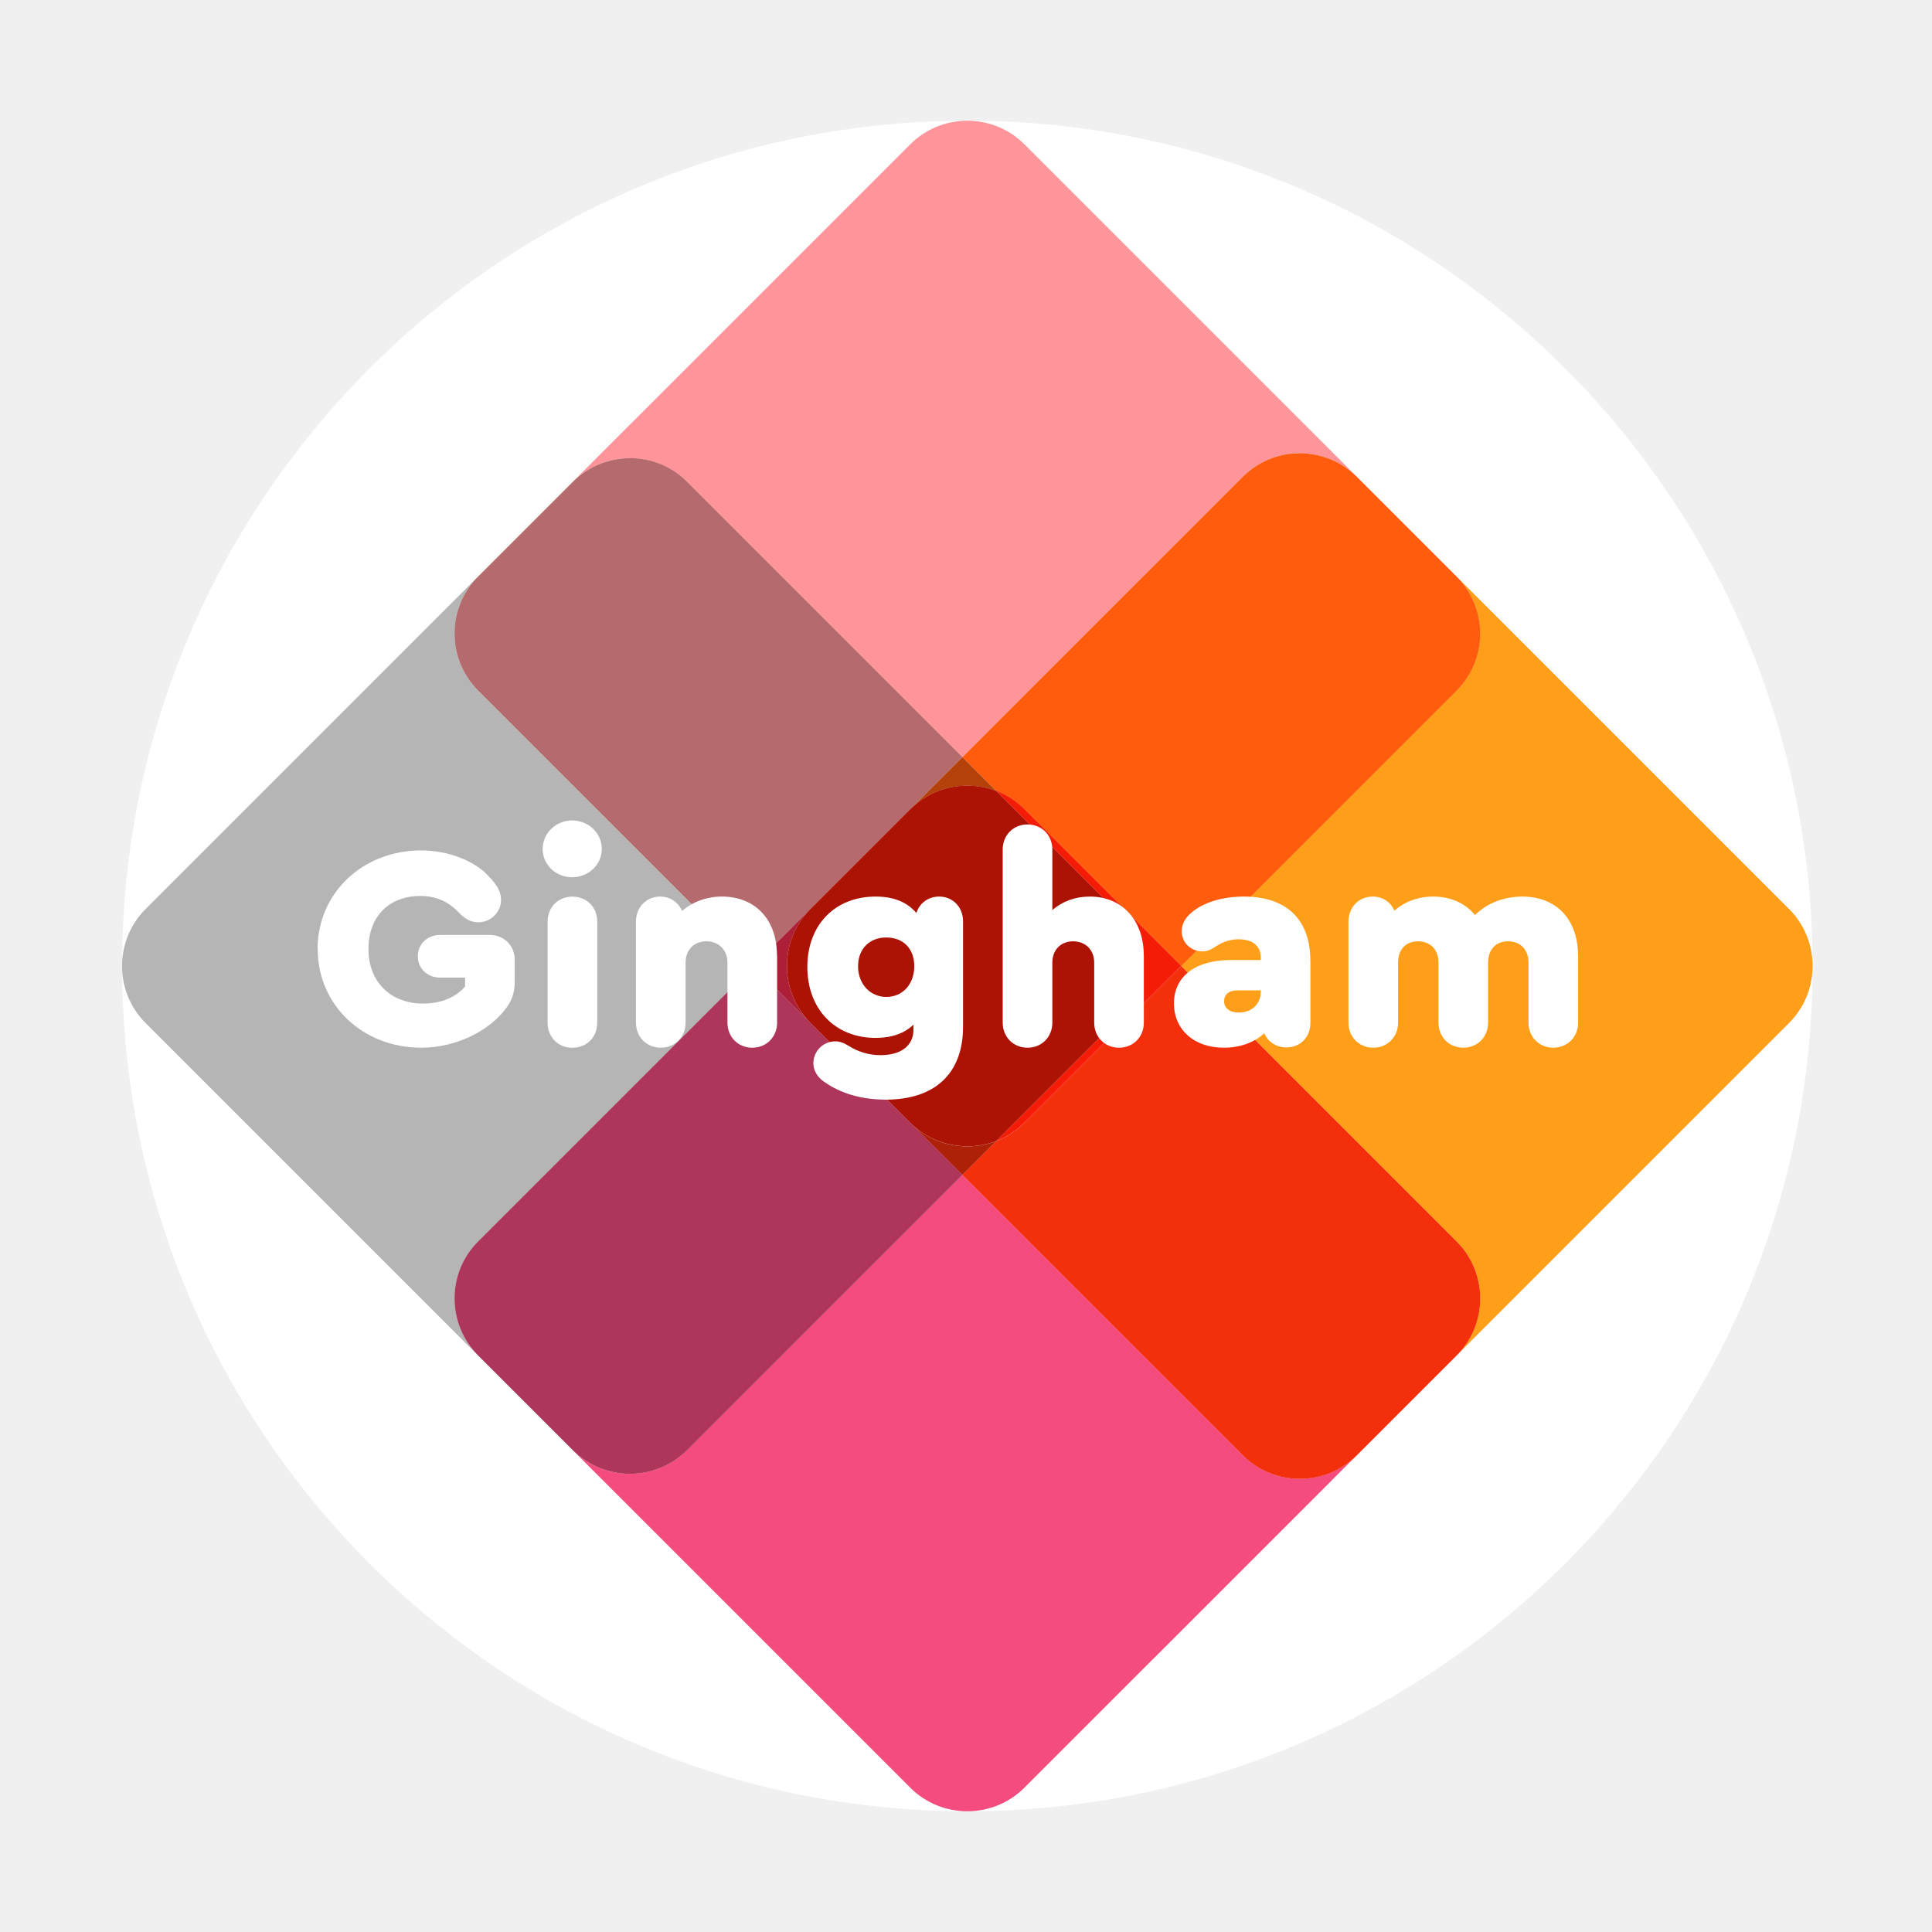
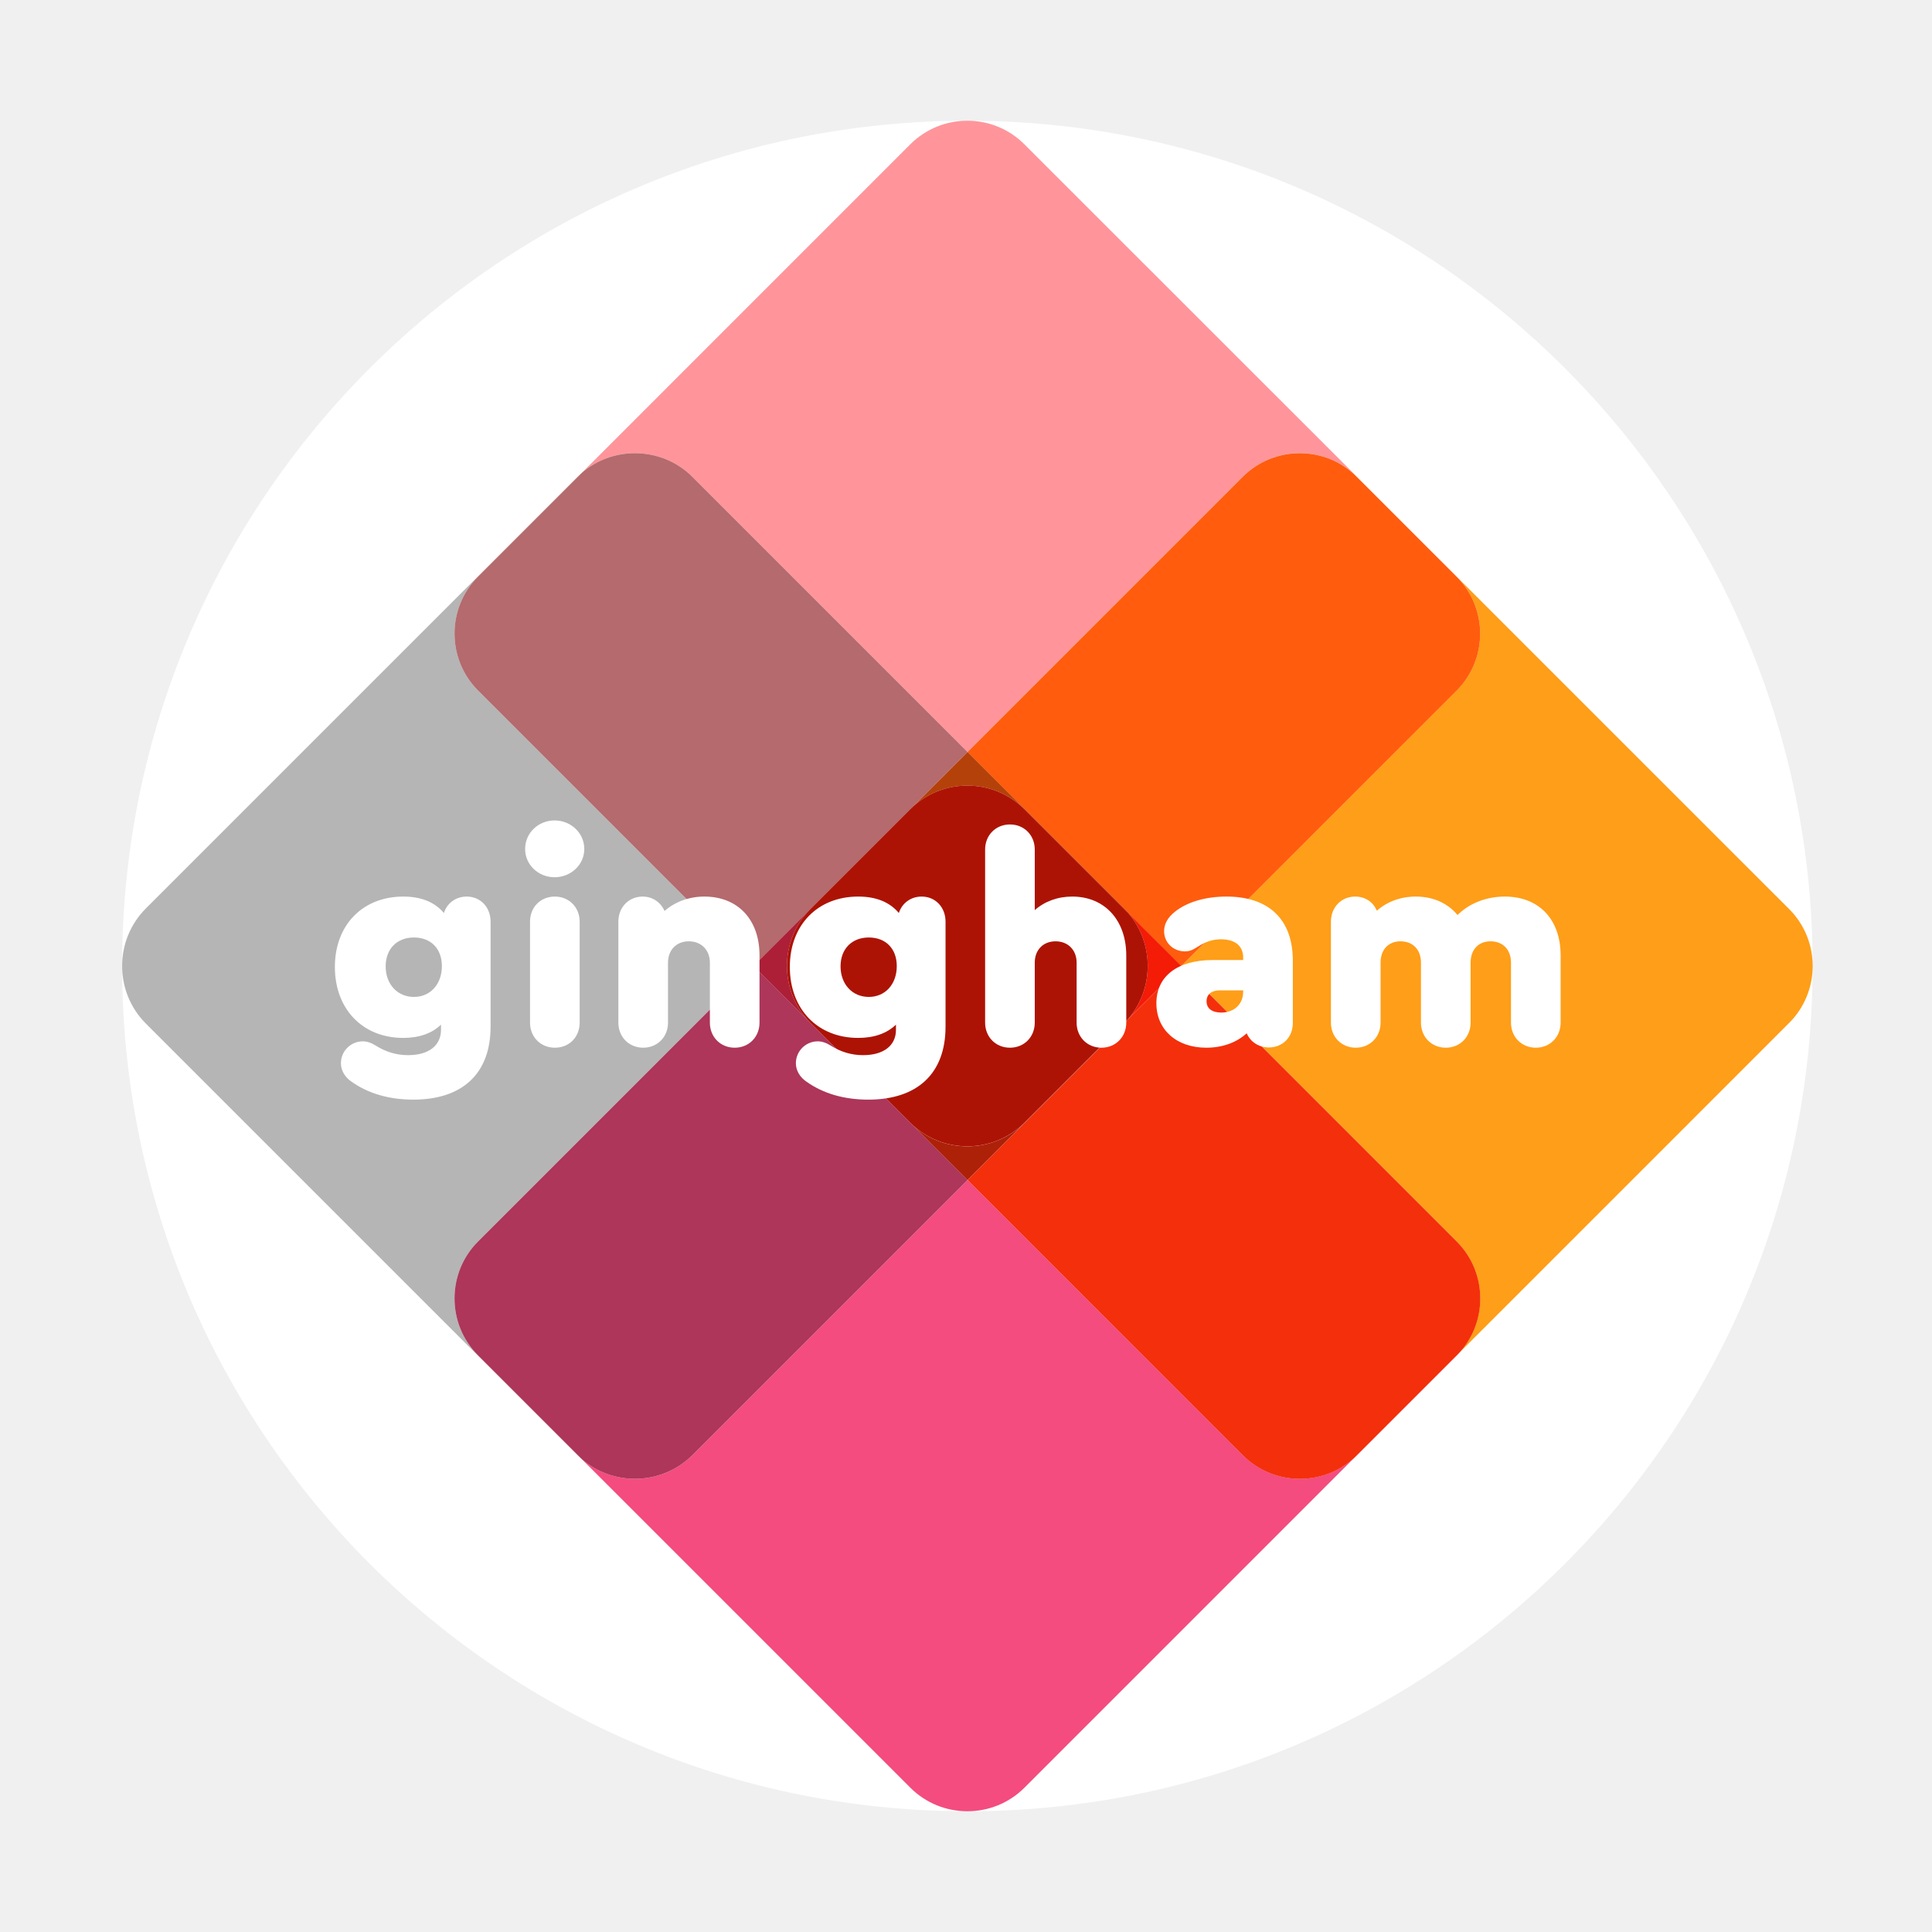
<svg xmlns="http://www.w3.org/2000/svg" version="1.1" id="Layer_1" x="0px" y="0px" viewBox="0 0 288 288" enable-background="new 0 0 288 288" xml:space="preserve">
  <g>
-     <g id="Squares">
-       <g>
-         <path fill="#FFFFFF" d="M144.2,18c-69.59,0-126,56.41-126,126s56.41,126,126,126s125.97-56.38,126-125.94     c-0.02,3.05-1.18,6.1-3.5,8.42l-49.51,49.51c0,0-0.03,0.03-0.05,0.05l-64.46,64.46c-2.33,2.33-5.41,3.5-8.49,3.5     s-6.15-1.17-8.49-3.5l-50.25-50.25c0,0-0.03-0.03-0.05-0.05l-63.72-63.72c-4.67-4.67-4.67-12.3,0-16.97L85.4,71.79     c0,0,0.03-0.03,0.05-0.05l50.25-50.25c2.33-2.33,5.41-3.5,8.49-3.5s6.15,1.17,8.49,3.5l49.56,49.56l0,0l64.46,64.46     c2.32,2.32,3.48,5.37,3.5,8.42c-0.03-69.56-56.43-125.94-126-125.94" />
-         <path fill="#FF959A" d="M144.2,18c-3.08,0-6.15,1.17-8.49,3.5L85.46,71.75c2.33-2.3,5.38-3.45,8.44-3.45s6.15,1.17,8.49,3.5     l41.07,41.07l41.81-41.81c2.33-2.33,5.41-3.5,8.49-3.5s6.15,1.17,8.49,3.5L152.69,21.5C150.36,19.17,147.28,18,144.2,18" />
-         <path fill="#F44C7F" d="M143.46,175.13l-41.07,41.07c-2.33,2.33-5.41,3.5-8.49,3.5s-6.11-1.15-8.44-3.45l50.25,50.25     c2.33,2.33,5.41,3.5,8.49,3.5s6.15-1.17,8.49-3.5l64.46-64.46c0,0,0.03-0.03,0.05-0.05l-14.95,14.95     c-2.33,2.33-5.41,3.5-8.49,3.5s-6.15-1.17-8.49-3.5L143.46,175.13" />
-         <path fill="#FF9E18" d="M270.2,143.94c0,0,0,0.04,0,0.06s0,0.04,0,0.06c0-0.04,0-0.09,0-0.13" />
-         <path fill="#FF9E18" d="M202.24,71.06l14.9,14.9c4.67,4.67,4.67,12.3,0,16.97L176.07,144l41.07,41.07     c4.65,4.65,4.67,12.25,0.05,16.92l49.51-49.51c2.32-2.32,3.48-5.37,3.5-8.42c0-0.02,0-0.04,0-0.06s0-0.04,0-0.06     c-0.02-3.05-1.18-6.1-3.5-8.42L202.24,71.06L202.24,71.06" />
-         <path fill="#FF5C0E" d="M193.76,67.56c-3.08,0-6.15,1.17-8.49,3.5l-41.81,41.81l5.03,5.03c1.53,0.58,2.97,1.49,4.2,2.72     l23.39,23.39l41.07-41.07c4.67-4.67,4.67-12.3,0-16.97l-14.9-14.9C199.92,68.74,196.84,67.57,193.76,67.56" />
-         <path fill="#F42F0C" d="M176.08,144l-23.39,23.39c-1.23,1.23-2.67,2.14-4.2,2.72l-5.03,5.03l41.81,41.81     c2.33,2.33,5.41,3.5,8.49,3.5s6.15-1.17,8.49-3.5L217.2,202c4.62-4.67,4.6-12.27-0.05-16.92l-41.07-41.07" />
-         <path fill="#F41B07" d="M148.49,117.89l17.62,17.62c4.67,4.67,4.67,12.3,0,16.97l-17.62,17.62c1.53-0.58,2.97-1.49,4.2-2.72     l23.39-23.39l-23.39-23.39c-1.23-1.23-2.67-2.14-4.2-2.72" />
-         <path fill="#B5B5B5" d="M85.47,71.75c0,0-0.03,0.03-0.05,0.05L21.7,135.52c-4.67,4.67-4.67,12.3,0,16.97l63.72,63.72     c0,0,0.03,0.03,0.05,0.05l-14.21-14.21c-4.67-4.67-4.67-12.3,0-16.97l41.07-41.07l-41.07-41.07c-4.67-4.67-4.67-12.3,0-16.97     l14.21-14.21" />
-         <path fill="#B56A6D" d="M93.91,68.3c-3.05,0-6.11,1.15-8.44,3.45L71.26,85.96c-4.67,4.67-4.67,12.3,0,16.97L112.33,144l8.44-8.44     c0,0,0.03-0.03,0.05-0.05l22.65-22.65L102.4,71.79c-2.33-2.33-5.41-3.5-8.49-3.5" />
-         <path fill="#AD365A" d="M112.33,144l-41.07,41.07c-4.67,4.67-4.67,12.3,0,16.97l14.21,14.21c2.33,2.3,5.38,3.45,8.44,3.45     s6.15-1.17,8.49-3.5l41.07-41.07l-22.65-22.65c0,0-0.03-0.03-0.05-0.05L112.33,144" />
-         <path fill="#AD1F37" d="M120.76,135.56l-8.44,8.44l8.44,8.44c-4.6-4.65-4.6-12.22,0-16.87" />
-         <path fill="#B5410A" d="M143.46,112.87l-22.65,22.65c0,0-0.03,0.03-0.05,0.05l14.95-14.95c2.33-2.33,5.41-3.5,8.49-3.5     c1.45,0,2.91,0.26,4.29,0.78L143.46,112.87" />
-         <path fill="#AD2109" d="M120.76,152.44c0,0,0.03,0.03,0.05,0.05l22.65,22.65l5.03-5.03c-1.38,0.52-2.83,0.78-4.29,0.78     c-3.08,0-6.15-1.17-8.49-3.5L120.76,152.44" />
-         <path fill="#AD1305" d="M144.2,117.11c-3.08,0-6.15,1.17-8.49,3.5l-14.95,14.95c-4.6,4.65-4.6,12.22,0,16.87l14.95,14.95     c2.33,2.33,5.41,3.5,8.49,3.5c1.45,0,2.91-0.26,4.29-0.78l17.62-17.62c4.67-4.67,4.67-12.3,0-16.97l-17.62-17.62     C147.11,117.37,145.66,117.11,144.2,117.11" />
-       </g>
-       <g id="Cera">
-         <g>
-           <path fill="#FFFFFF" d="M47.34,141.48c0-8.34,6.71-14.71,15.44-14.71c3.48,0,7.01,1.16,9.29,3.1c1.85,1.68,2.62,2.92,2.62,4.3      c0,1.81-1.55,3.31-3.35,3.31c-1.16,0-1.98-0.43-3.05-1.55c-1.55-1.59-3.35-2.37-5.63-2.37c-4.69,0-7.74,3.1-7.74,7.91      s3.23,8.13,8.17,8.13c2.62,0,4.82-0.9,6.24-2.54v-1.33h-3.74c-1.89,0-3.31-1.38-3.31-3.18s1.42-3.18,3.31-3.18h7.4      c2.15,0,3.74,1.59,3.74,3.74v3.1c0,1.55-0.3,2.62-1.07,3.78c-2.54,3.7-7.74,6.19-12.86,6.19c-8.73,0-15.44-6.36-15.44-14.71      L47.34,141.48z" />
-           <path fill="#FFFFFF" d="M89.71,126.56c0,2.37-2.02,4.21-4.43,4.21s-4.39-1.85-4.39-4.21s1.98-4.26,4.39-4.26      S89.71,124.15,89.71,126.56z M81.63,152.45V137.4c0-2.15,1.55-3.74,3.7-3.74s3.7,1.59,3.7,3.74v15.05c0,2.15-1.55,3.74-3.7,3.74      S81.63,154.6,81.63,152.45z" />
-           <path fill="#FFFFFF" d="M115.84,142.42v10.02c0,2.15-1.59,3.74-3.7,3.74s-3.7-1.59-3.7-3.74v-8.94c0-1.89-1.29-3.18-3.14-3.18      s-3.1,1.29-3.1,3.18v8.94c0,2.15-1.59,3.74-3.7,3.74s-3.7-1.59-3.7-3.74v-15.05c0-2.15,1.55-3.74,3.61-3.74      c1.5,0,2.71,0.86,3.27,2.15c1.5-1.33,3.61-2.15,5.93-2.15c4.99,0,8.21,3.44,8.21,8.77H115.84z" />
-           <path fill="#FFFFFF" d="M143.56,137.39v15.65c0,6.97-4.17,10.88-11.52,10.88c-3.57,0-6.71-0.9-9.2-2.67      c-1.03-0.69-1.59-1.72-1.59-2.75c0-1.81,1.46-3.27,3.27-3.27c0.6,0,1.25,0.21,1.93,0.64c1.5,0.95,3.1,1.42,4.82,1.42      c3.05,0,4.9-1.42,4.9-3.78v-0.77c-1.33,1.29-3.22,1.98-5.63,1.98c-6.06,0-10.19-4.3-10.19-10.58s4.13-10.49,10.19-10.49      c2.67,0,4.69,0.82,6.06,2.45c0.47-1.46,1.76-2.45,3.4-2.45C142.06,133.65,143.57,135.24,143.56,137.39L143.56,137.39z       M136.29,144.01c0-2.58-1.63-4.26-4.17-4.26s-4.21,1.72-4.21,4.3s1.76,4.56,4.21,4.56S136.29,146.72,136.29,144.01z" />
-           <path fill="#FFFFFF" d="M170.51,142.42v10.02c0,2.15-1.59,3.74-3.7,3.74s-3.7-1.59-3.7-3.74v-8.94c0-1.89-1.29-3.18-3.14-3.18      s-3.1,1.29-3.1,3.18v8.94c0,2.15-1.59,3.74-3.7,3.74s-3.7-1.59-3.7-3.74v-25.8c0-2.15,1.59-3.74,3.7-3.74s3.7,1.59,3.7,3.74      v9.03c1.46-1.29,3.4-2.02,5.59-2.02c4.82,0,8.04,3.53,8.04,8.77H170.51z" />
-           <path fill="#FFFFFF" d="M195.34,143.2v9.29c0,2.11-1.5,3.65-3.57,3.65c-1.5,0-2.75-0.82-3.31-2.11      c-1.5,1.38-3.61,2.15-6.02,2.15c-4.43,0-7.44-2.67-7.44-6.62s3.14-6.45,8.43-6.45h4.51v-0.34c0-1.76-1.2-2.75-3.31-2.75      c-1.2,0-2.28,0.34-3.4,1.07c-0.86,0.56-1.33,0.73-1.98,0.73c-1.76,0-3.1-1.33-3.1-3.01c0-1.08,0.56-2.06,1.59-2.88      c1.81-1.46,4.56-2.28,7.7-2.28c6.36,0,9.89,3.44,9.89,9.55H195.34z M187.94,147.8v-0.17h-3.48c-1.25,0-1.98,0.6-1.98,1.63      s0.82,1.68,2.19,1.68C186.6,150.94,187.94,149.69,187.94,147.8L187.94,147.8z" />
-           <path fill="#FFFFFF" d="M235.25,142.42v10.02c0,2.15-1.59,3.74-3.7,3.74s-3.7-1.59-3.7-3.74v-8.94c0-1.93-1.2-3.18-3.05-3.18      s-2.97,1.25-2.97,3.18v8.94c0,2.15-1.59,3.74-3.7,3.74s-3.7-1.59-3.7-3.74v-8.94c0-1.93-1.2-3.18-3.05-3.18      s-2.97,1.25-2.97,3.18v8.94c0,2.15-1.59,3.74-3.7,3.74s-3.7-1.59-3.7-3.74v-15.05c0-2.15,1.55-3.74,3.61-3.74      c1.5,0,2.71,0.82,3.23,2.11c1.5-1.33,3.53-2.11,5.8-2.11c2.62,0,4.77,0.99,6.23,2.75c1.72-1.72,4.26-2.75,7.05-2.75      c5.07,0,8.3,3.4,8.3,8.77H235.25z" />
-         </g>
-       </g>
+     <path fill="#FFFFFF" d="M18.2,144.05C18.23,213.61,74.63,270,144.2,270s125.97-56.38,126-125.94c-0.02,3.05-1.18,6.1-3.5,8.42   l-49.51,49.51c-0.02,0.02-0.03,0.03-0.05,0.05l-64.46,64.46c-2.33,2.33-5.41,3.5-8.49,3.5s-6.15-1.17-8.49-3.5l-48.97-48.97   c-0.23-0.2-0.45-0.41-0.67-0.62l-64.34-64.34C19.39,150.22,18.22,147.14,18.2,144.05 M144.2,18c-69.57,0-125.97,56.39-126,125.95   c0.01-3.09,1.19-6.18,3.53-8.52l64.34-64.34c0.22-0.22,0.44-0.43,0.67-0.62l48.97-48.97C138.05,19.17,141.13,18,144.2,18   c3.08,0,6.15,1.17,8.49,3.5l49.56,49.56l0,0l64.46,64.46c2.32,2.32,3.48,5.37,3.5,8.42C270.17,74.38,213.77,18,144.2,18" />
+     <path fill="#FF959A" d="M144.2,18c-3.08,0-6.15,1.17-8.49,3.5L86.75,70.47c2.26-1.94,5.08-2.91,7.9-2.91   c3.11,0,6.21,1.18,8.57,3.53l41.01,41.01l41.05-41.05c2.33-2.33,5.41-3.5,8.49-3.5s6.15,1.17,8.49,3.5L152.69,21.5   C150.36,19.17,147.28,18,144.2,18" />
+     <path fill="#F44C7F" d="M144.23,175.9l-41.01,41.01c-2.36,2.36-5.46,3.53-8.57,3.53c-2.82,0-5.64-0.97-7.9-2.91l48.97,48.97   c2.33,2.33,5.41,3.5,8.49,3.5s6.15-1.17,8.49-3.5l64.46-64.46c0.02-0.02,0.03-0.03,0.05-0.05l-14.95,14.95   c-2.33,2.33-5.41,3.5-8.49,3.5s-6.15-1.17-8.49-3.5L144.23,175.9" />
+     <path fill="#FF9E18" d="M270.2,143.94c0,0.02,0,0.04,0,0.06s0,0.04,0,0.06C270.2,144.02,270.2,143.98,270.2,143.94" />
+     <path fill="#FF9E18" d="M202.24,71.06l14.9,14.9c4.67,4.67,4.67,12.3,0,16.97L176.08,144l41.07,41.07   c4.65,4.65,4.67,12.25,0.05,16.92l49.51-49.51c2.32-2.32,3.48-5.37,3.5-8.42c0-0.02,0-0.04,0-0.06s0-0.04,0-0.06   c-0.02-3.05-1.18-6.1-3.5-8.42L202.24,71.06L202.24,71.06" />
+     <path fill="#FF5C0E" d="M193.76,67.56c-3.08,0-6.15,1.17-8.49,3.5l-41.05,41.05l23.33,23.33c0.22,0.22,0.43,0.44,0.62,0.67l7.9,7.9   l41.07-41.07c4.67-4.67,4.67-12.3,0-16.97l-14.9-14.9C199.91,68.72,196.84,67.56,193.76,67.56" />
+     <path fill="#F42F0C" d="M176.08,144l-7.9,7.9c-0.2,0.23-0.41,0.45-0.62,0.67l-23.33,23.33l41.05,41.05c2.33,2.33,5.41,3.5,8.49,3.5   s6.15-1.17,8.49-3.5L217.21,202c4.62-4.67,4.6-12.27-0.05-16.92L176.08,144" />
+     <path fill="#F41B07" d="M168.18,136.1c3.88,4.52,3.88,11.28,0,15.79l7.9-7.9L168.18,136.1" />
+     <path fill="#B5B5B5" d="M18.2,143.95c0,0.03,0,0.06,0,0.09c0-0.02,0-0.03,0-0.05S18.2,143.97,18.2,143.95" />
+     <path fill="#B5B5B5" d="M86.75,70.47c-0.23,0.2-0.45,0.41-0.67,0.62l-64.34,64.34c-2.34,2.34-3.52,5.43-3.53,8.52   c0,0.02,0,0.03,0,0.05s0,0.03,0,0.05c0.01,3.09,1.19,6.18,3.53,8.52l64.34,64.34c0.22,0.22,0.44,0.43,0.67,0.62l-15.49-15.49   c-4.67-4.67-4.67-12.3,0-16.97L112.33,144l-41.07-41.07c-4.67-4.67-4.67-12.3,0-16.97L86.75,70.47" />
+     <path fill="#B56A6D" d="M94.65,67.56c-2.82,0-5.64,0.97-7.9,2.91L71.26,85.96c-4.67,4.67-4.67,12.3,0,16.97L112.33,144l8.44-8.44   c0.02-0.02,0.03-0.03,0.05-0.05l23.41-23.41l-41.01-41.01C100.86,68.73,97.75,67.56,94.65,67.56" />
+     <path fill="#AD365A" d="M112.33,144l-41.07,41.07c-4.67,4.67-4.67,12.3,0,16.97l15.49,15.49c2.26,1.94,5.08,2.91,7.9,2.91   c3.11,0,6.21-1.18,8.57-3.53l41.01-41.01l-23.41-23.41c-0.02-0.02-0.03-0.03-0.05-0.05L112.33,144" />
+     <path fill="#AD1F37" d="M120.76,135.56l-8.44,8.44l8.44,8.44C116.16,147.78,116.16,140.22,120.76,135.56" />
+     <path fill="#B5410A" d="M144.23,112.1l-23.41,23.41c-0.02,0.02-0.03,0.03-0.05,0.05l14.95-14.95c2.33-2.33,5.41-3.5,8.49-3.5   s6.15,1.17,8.49,3.5l15.49,15.49c-0.2-0.23-0.41-0.45-0.62-0.67L144.23,112.1" />
+     <path fill="#AD2109" d="M168.18,151.9l-15.49,15.49c-2.33,2.33-5.41,3.5-8.49,3.5s-6.15-1.17-8.49-3.5l-14.95-14.95   c0.02,0.02,0.03,0.03,0.05,0.05l23.41,23.41l23.33-23.33C167.78,152.35,167.98,152.13,168.18,151.9" />
+     <path fill="#AD1305" d="M144.2,117.11c-3.08,0-6.15,1.17-8.49,3.5l-14.95,14.95c-4.6,4.65-4.6,12.22,0,16.87l14.95,14.95   c2.33,2.33,5.41,3.5,8.49,3.5s6.15-1.17,8.49-3.5l15.49-15.49c3.88-4.52,3.88-11.28,0-15.79l-15.49-15.49   C150.36,118.28,147.28,117.11,144.2,117.11" />
+   </g>
+   <g id="Cera">
+     <g>
+       <path fill="#FFFFFF" d="M73.13,137.39v15.65c0,6.97-4.17,10.88-11.52,10.88c-3.57,0-6.71-0.9-9.2-2.67    c-1.03-0.69-1.59-1.72-1.59-2.75c0-1.81,1.46-3.27,3.27-3.27c0.6,0,1.25,0.21,1.93,0.64c1.51,0.95,3.1,1.42,4.82,1.42    c3.05,0,4.9-1.42,4.9-3.78v-0.77c-1.33,1.29-3.22,1.98-5.63,1.98c-6.06,0-10.19-4.3-10.19-10.58c0-6.24,4.13-10.49,10.19-10.49    c2.67,0,4.69,0.82,6.06,2.45c0.47-1.46,1.76-2.45,3.4-2.45C71.63,133.65,73.13,135.24,73.13,137.39z M65.87,144.01    c0-2.58-1.63-4.26-4.17-4.26s-4.21,1.72-4.21,4.3c0,2.67,1.76,4.56,4.21,4.56C64.15,148.61,65.87,146.72,65.87,144.01z" />
+       <path fill="#FFFFFF" d="M87.1,126.56c0,2.37-2.02,4.21-4.43,4.21s-4.39-1.85-4.39-4.21c0-2.41,1.98-4.26,4.39-4.26    C85.07,122.3,87.1,124.15,87.1,126.56z M79.01,152.44v-15.05c0-2.15,1.55-3.74,3.7-3.74c2.11,0,3.7,1.59,3.7,3.74v15.05    c0,2.15-1.55,3.74-3.7,3.74C80.6,156.18,79.01,154.59,79.01,152.44z" />
+       <path fill="#FFFFFF" d="M113.22,142.42v10.02c0,2.15-1.59,3.74-3.7,3.74s-3.7-1.59-3.7-3.74v-8.94c0-1.89-1.29-3.18-3.14-3.18    s-3.1,1.29-3.1,3.18v8.94c0,2.15-1.59,3.74-3.7,3.74s-3.7-1.59-3.7-3.74v-15.05c0-2.15,1.55-3.74,3.61-3.74    c1.5,0,2.71,0.86,3.27,2.15c1.5-1.33,3.61-2.15,5.93-2.15C110,133.65,113.22,137.09,113.22,142.42z" />
+       <path fill="#FFFFFF" d="M140.95,137.39v15.65c0,6.97-4.17,10.88-11.52,10.88c-3.57,0-6.71-0.9-9.2-2.67    c-1.03-0.69-1.59-1.72-1.59-2.75c0-1.81,1.46-3.27,3.27-3.27c0.6,0,1.25,0.21,1.93,0.64c1.51,0.95,3.1,1.42,4.82,1.42    c3.05,0,4.9-1.42,4.9-3.78v-0.77c-1.33,1.29-3.22,1.98-5.63,1.98c-6.06,0-10.19-4.3-10.19-10.58c0-6.24,4.13-10.49,10.19-10.49    c2.67,0,4.69,0.82,6.06,2.45c0.47-1.46,1.76-2.45,3.4-2.45C139.44,133.65,140.95,135.24,140.95,137.39z M133.68,144.01    c0-2.58-1.63-4.26-4.17-4.26c-2.54,0-4.21,1.72-4.21,4.3c0,2.67,1.76,4.56,4.21,4.56C131.96,148.61,133.68,146.72,133.68,144.01z" />
+       <path fill="#FFFFFF" d="M167.89,142.42v10.02c0,2.15-1.59,3.74-3.7,3.74s-3.7-1.59-3.7-3.74v-8.94c0-1.89-1.29-3.18-3.14-3.18    s-3.1,1.29-3.1,3.18v8.94c0,2.15-1.59,3.74-3.7,3.74s-3.7-1.59-3.7-3.74v-25.8c0-2.15,1.59-3.74,3.7-3.74s3.7,1.59,3.7,3.74v9.03    c1.46-1.29,3.4-2.02,5.59-2.02C164.67,133.65,167.89,137.18,167.89,142.42z" />
+       <path fill="#FFFFFF" d="M192.72,143.2v9.29c0,2.11-1.5,3.65-3.57,3.65c-1.5,0-2.75-0.82-3.31-2.11c-1.5,1.38-3.61,2.15-6.02,2.15    c-4.43,0-7.44-2.67-7.44-6.62c0-4.04,3.14-6.45,8.43-6.45h4.51v-0.34c0-1.76-1.2-2.75-3.31-2.75c-1.2,0-2.28,0.34-3.4,1.07    c-0.86,0.56-1.33,0.73-1.98,0.73c-1.76,0-3.1-1.33-3.1-3.01c0-1.08,0.56-2.06,1.59-2.88c1.81-1.46,4.56-2.28,7.7-2.28    C189.19,133.65,192.72,137.09,192.72,143.2z M185.32,147.8v-0.17h-3.48c-1.25,0-1.98,0.6-1.98,1.63c0,1.08,0.82,1.68,2.19,1.68    C183.99,150.94,185.32,149.69,185.32,147.8z" />
+       <path fill="#FFFFFF" d="M232.64,142.42v10.02c0,2.15-1.59,3.74-3.7,3.74s-3.7-1.59-3.7-3.74v-8.94c0-1.93-1.2-3.18-3.05-3.18    c-1.81,0-2.97,1.25-2.97,3.18v8.94c0,2.15-1.59,3.74-3.7,3.74s-3.7-1.59-3.7-3.74v-8.94c0-1.93-1.2-3.18-3.05-3.18    c-1.81,0-2.97,1.25-2.97,3.18v8.94c0,2.15-1.59,3.74-3.7,3.74s-3.7-1.59-3.7-3.74v-15.05c0-2.15,1.55-3.74,3.61-3.74    c1.5,0,2.71,0.82,3.23,2.11c1.5-1.33,3.53-2.11,5.8-2.11c2.62,0,4.77,0.99,6.23,2.75c1.72-1.72,4.26-2.75,7.05-2.75    C229.41,133.65,232.64,137.05,232.64,142.42z" />
    </g>
  </g>
</svg>
